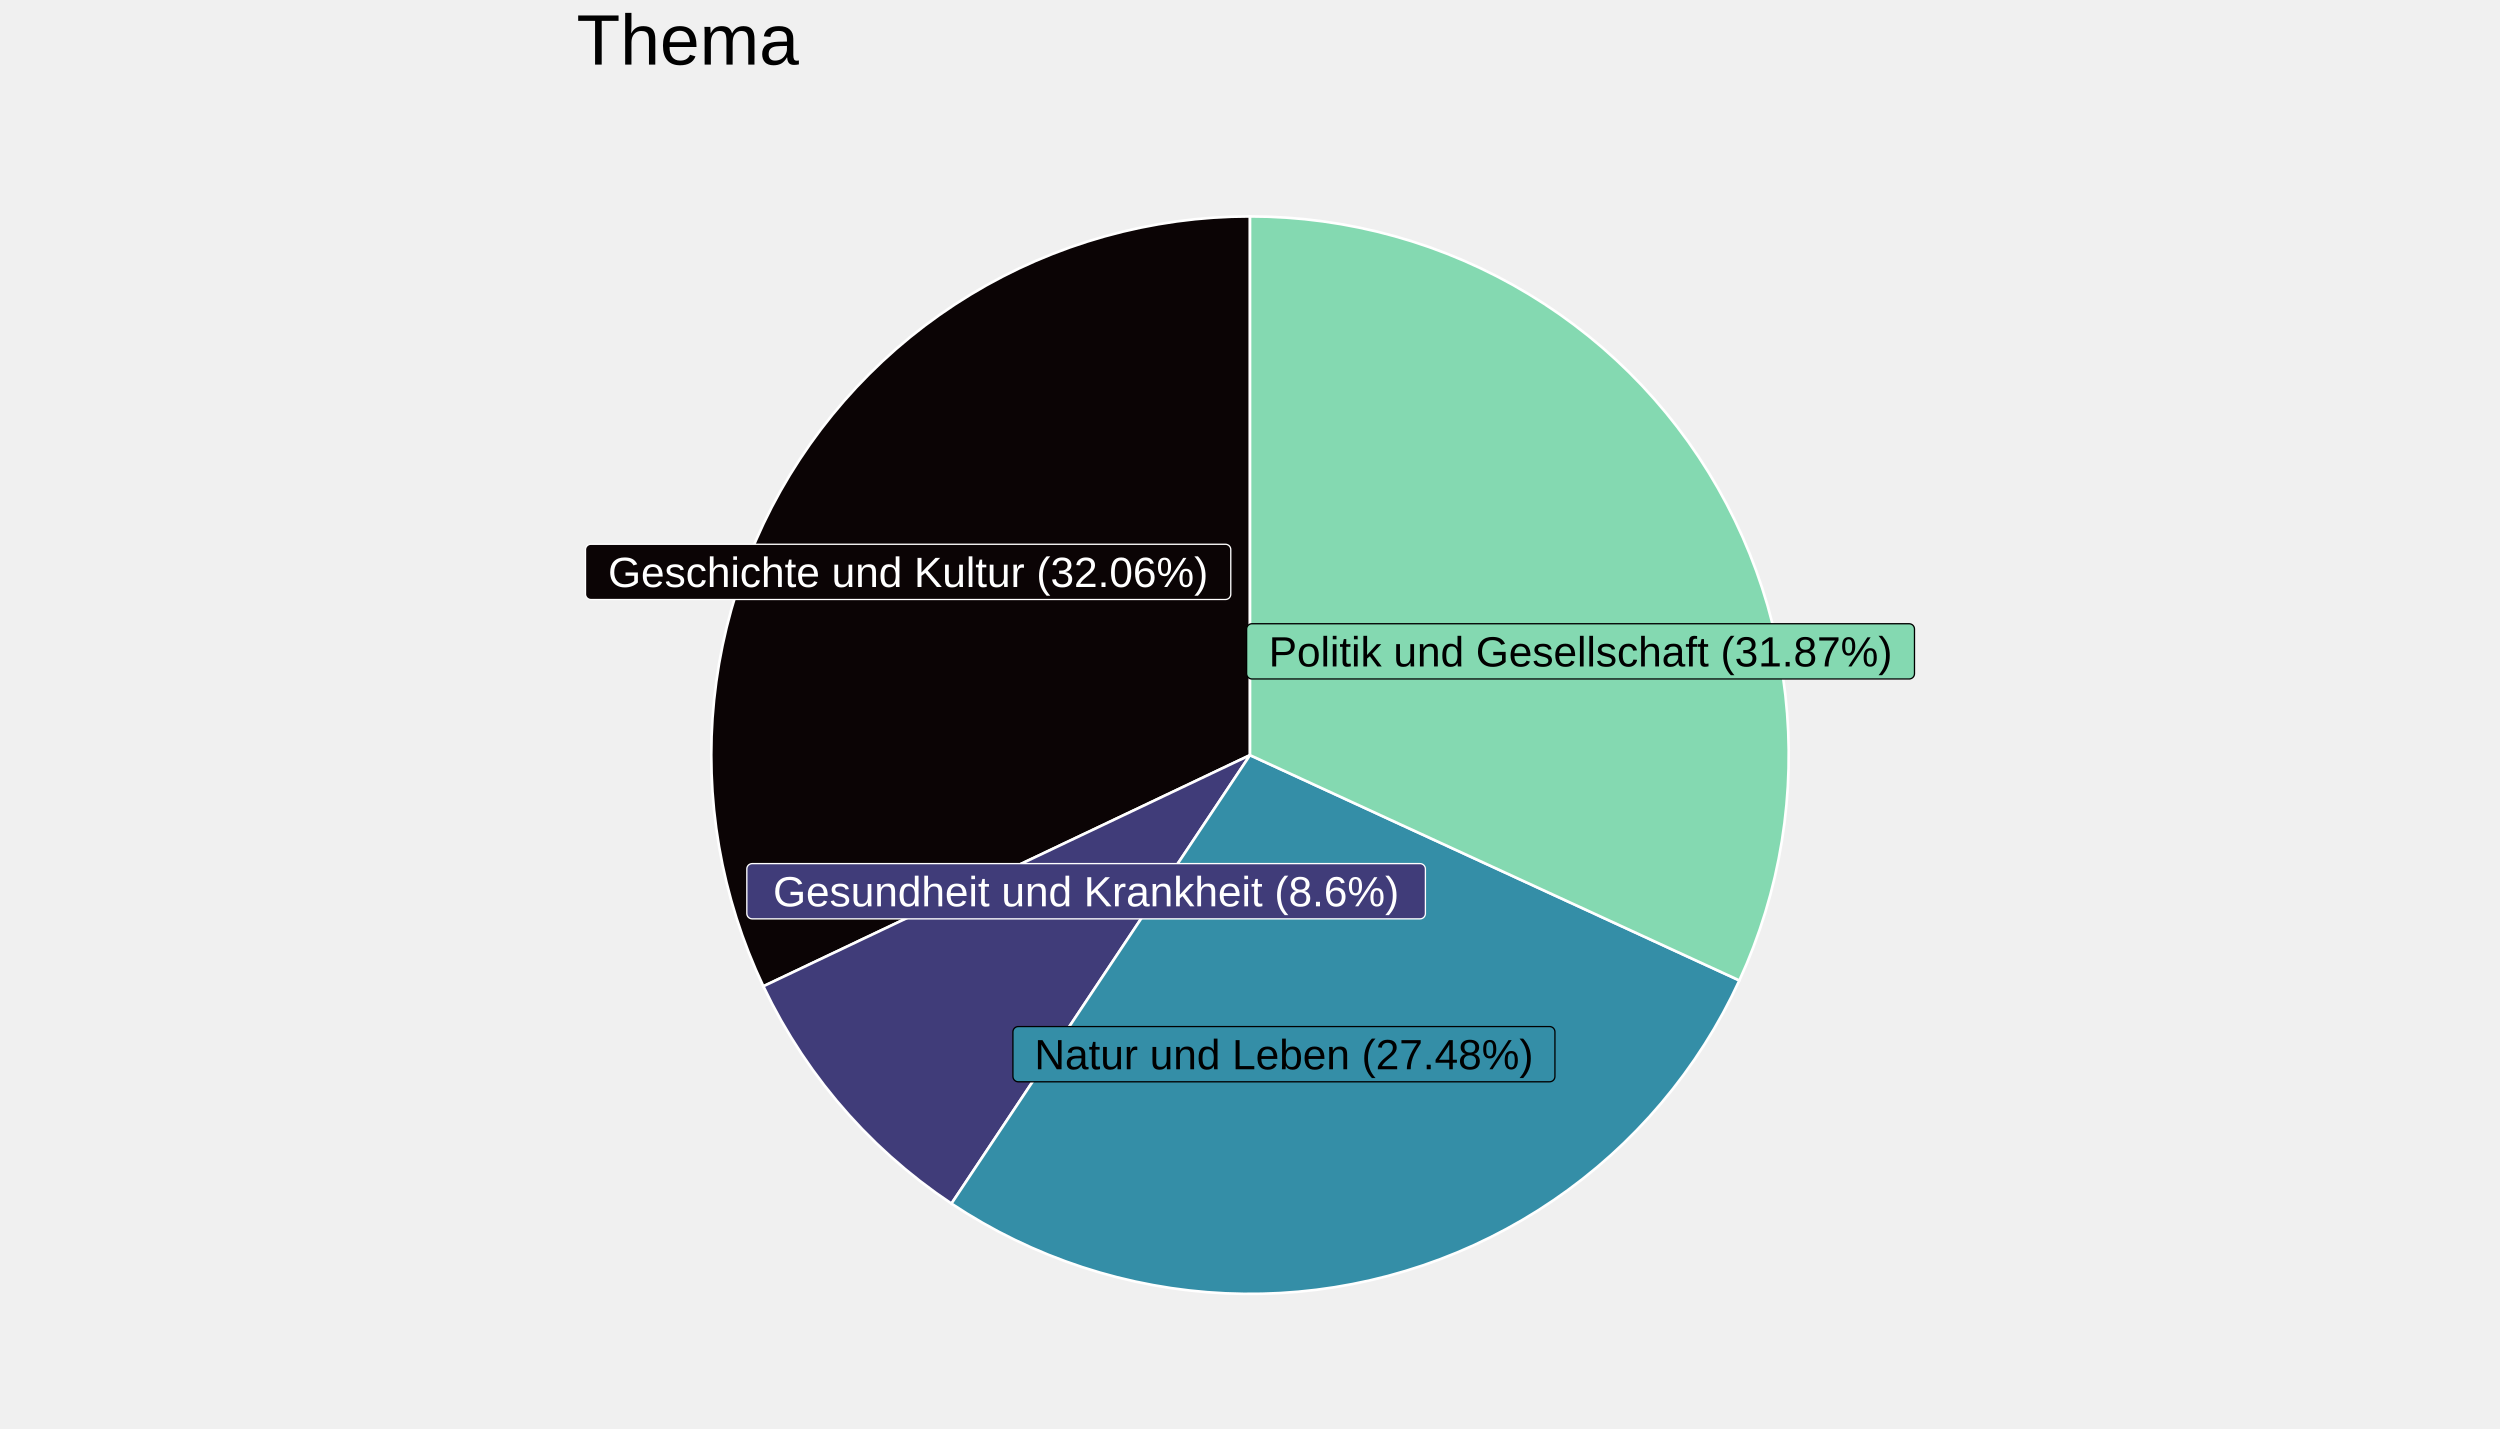
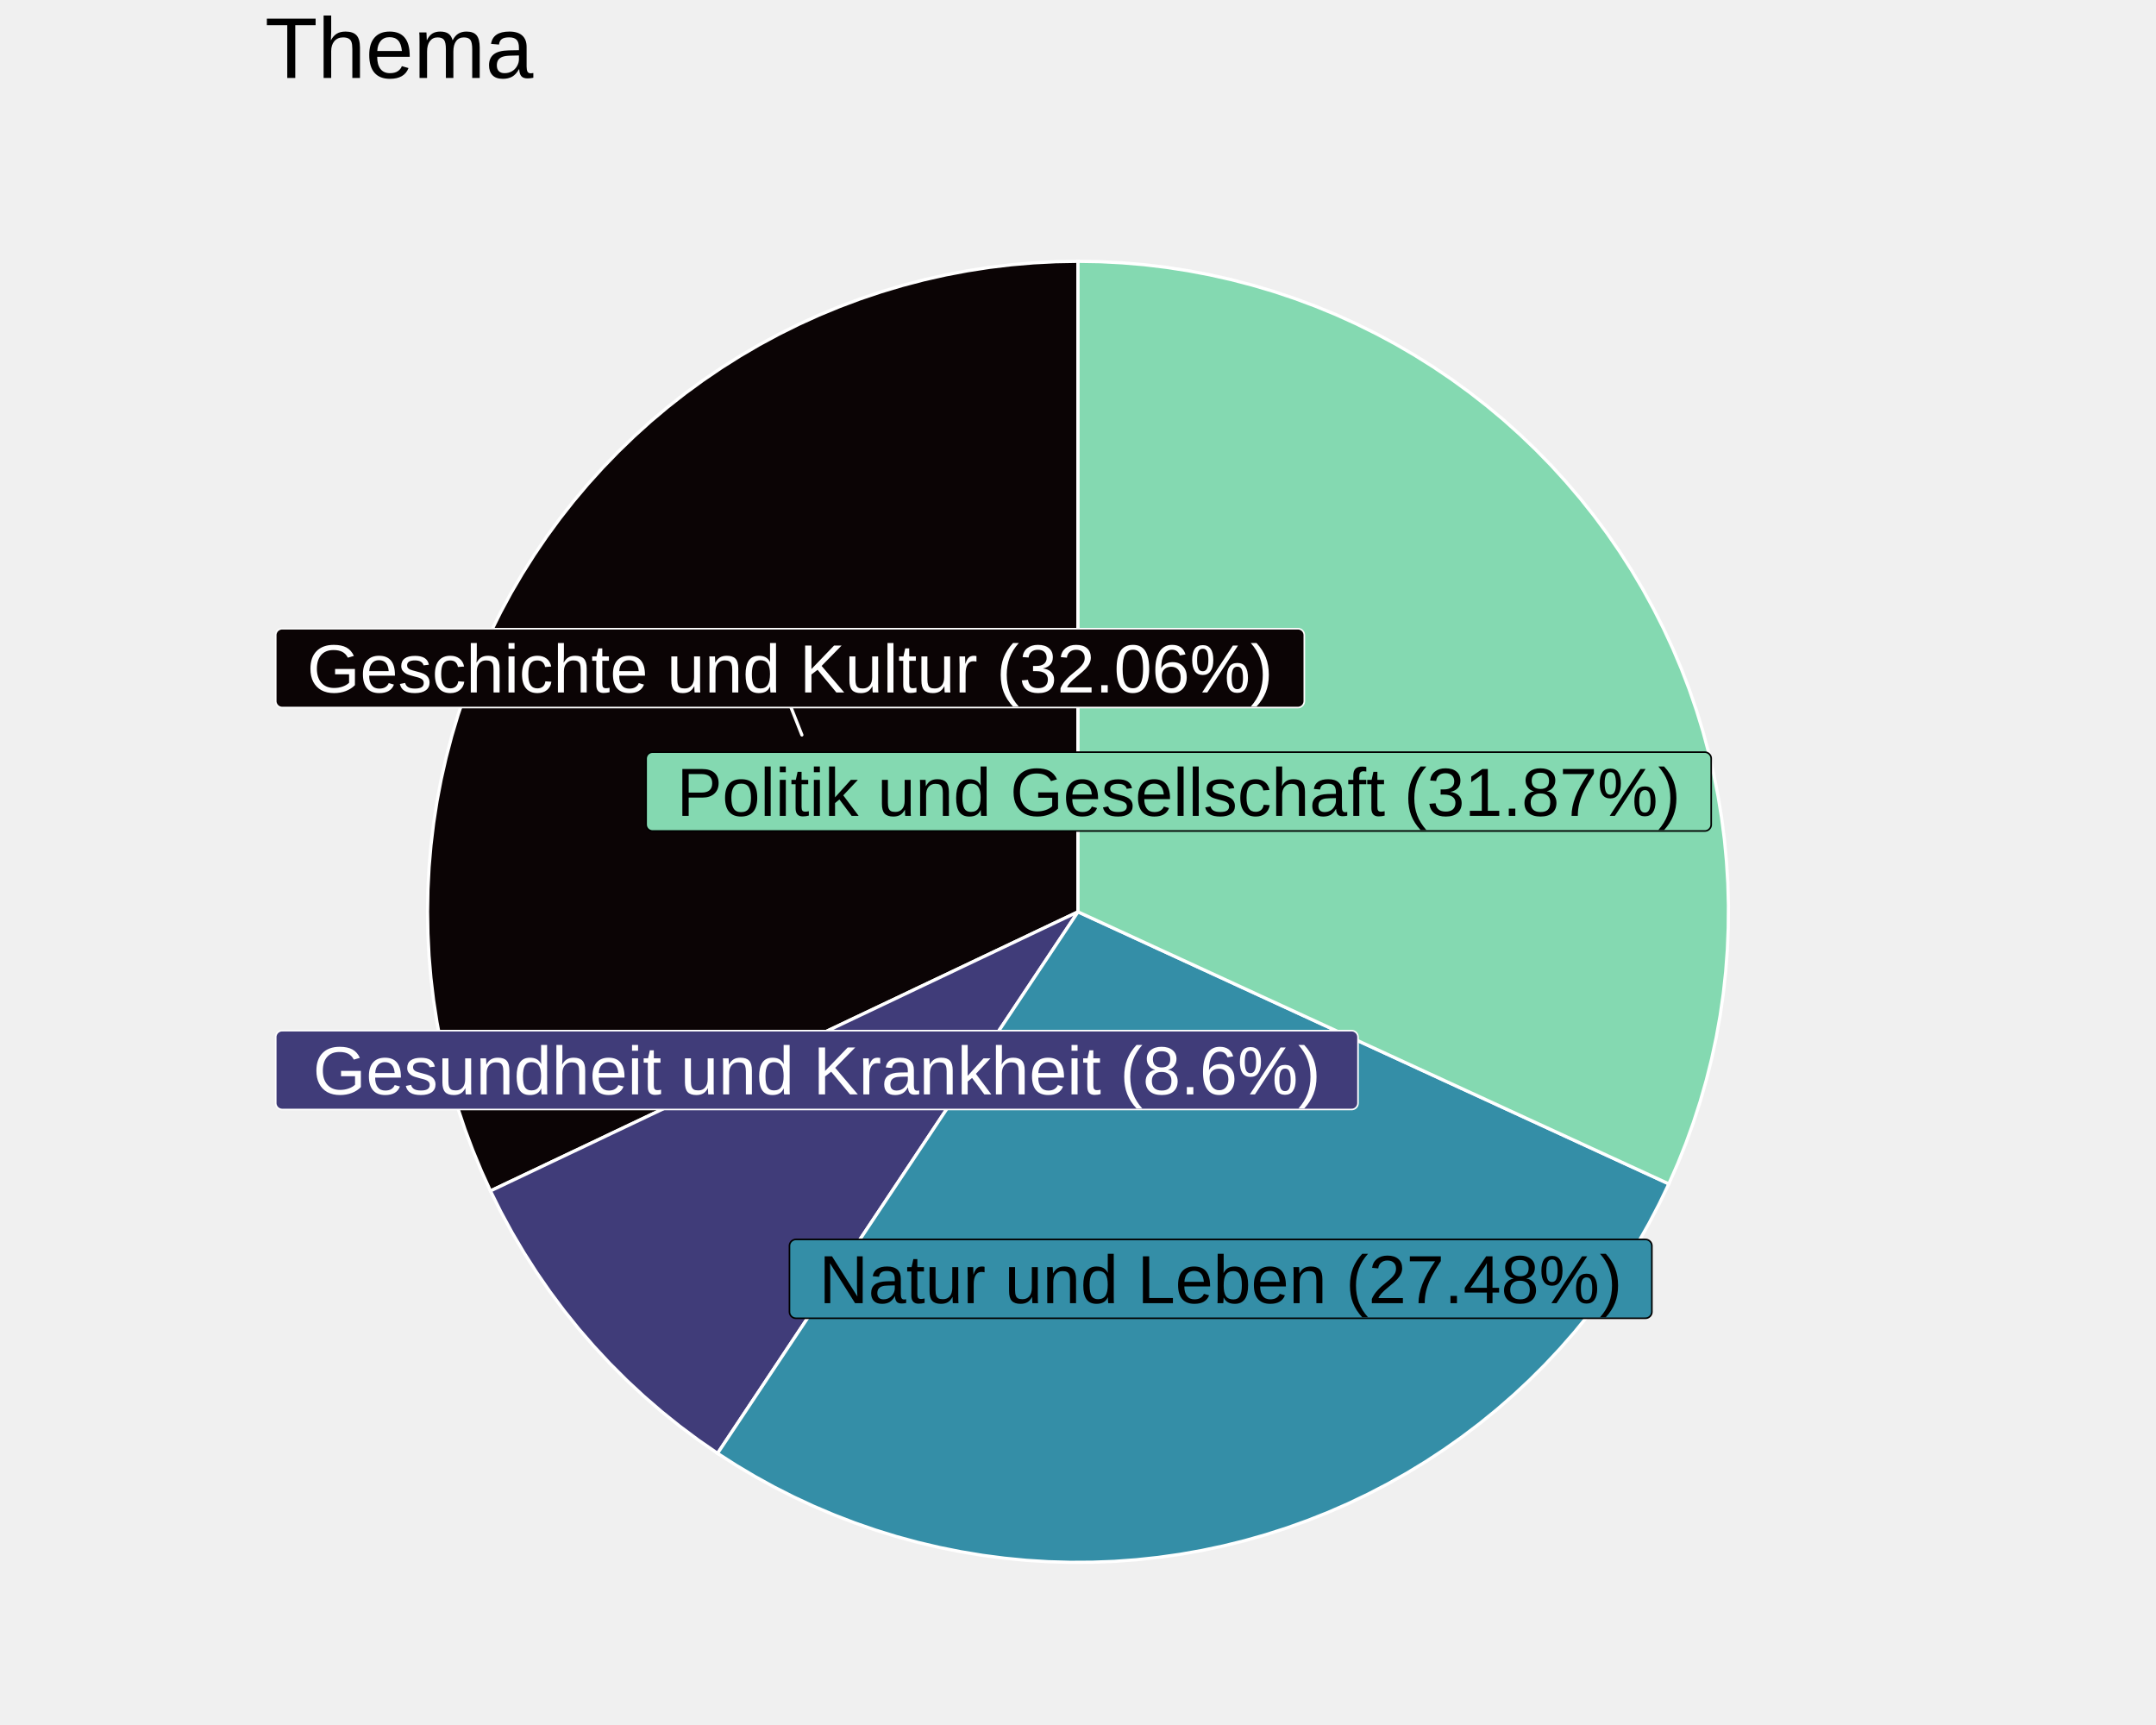
- <svg xmlns="http://www.w3.org/2000/svg" class="svglite" width="1008.00pt" height="576.00pt" viewBox="0 0 1008.00 576.00">
+ <svg xmlns="http://www.w3.org/2000/svg" class="svglite" width="720.00pt" height="576.00pt" viewBox="0 0 720.00 576.00">
  <defs>
    <style type="text/css">
    .svglite line, .svglite polyline, .svglite polygon, .svglite path, .svglite rect, .svglite circle {
      fill: none;
      stroke: #000000;
      stroke-linecap: round;
      stroke-linejoin: round;
      stroke-miterlimit: 10.00;
    }
    .svglite text {
      white-space: pre;
    }
  </style>
  </defs>
  <rect width="100%" height="100%" style="stroke: none; fill: none;" />
  <defs>
-     <clipPath id="cpMC4wMHwxMDA4LjAwfDAuMDB8NTc2LjAw">
-       <rect x="0.00" y="0.00" width="1008.00" height="576.00" />
+     <clipPath id="cpMC4wMHw3MjAuMDB8MC4wMHw1NzYuMDA=">
+       <rect x="0.00" y="0.00" width="720.00" height="576.00" />
    </clipPath>
  </defs>
-   <g clip-path="url(#cpMC4wMHwxMDA4LjAwfDAuMDB8NTc2LjAw)">
+   <g clip-path="url(#cpMC4wMHw3MjAuMDB8MC4wMHw1NzYuMDA=)">
</g>
  <defs>
-     <clipPath id="cpMjMyLjQ4fDc3NS41MnwzMi45NXw1NzYuMDA=">
-       <rect x="232.48" y="32.95" width="543.05" height="543.05" />
+     <clipPath id="cpODguNDh8NjMxLjUyfDMyLjk1fDU3Ni4wMA==">
+       <rect x="88.48" y="32.95" width="543.05" height="543.05" />
    </clipPath>
  </defs>
-   <g clip-path="url(#cpMjMyLjQ4fDc3NS41MnwzMi45NXw1NzYuMDA=)">
-     <polygon points="504.00,304.48 504.00,296.99 504.00,289.50 504.00,282.01 504.00,274.52 504.00,267.03 504.00,259.54 504.00,252.05 504.00,244.56 504.00,237.06 504.00,229.57 504.00,222.08 504.00,214.59 504.00,207.10 504.00,199.61 504.00,192.12 504.00,184.63 504.00,177.14 504.00,169.65 504.00,162.16 504.00,154.67 504.00,147.18 504.00,139.69 504.00,132.20 504.00,124.71 504.00,117.22 504.00,109.73 504.00,102.24 504.00,94.75 504.00,87.26 496.59,87.39 489.18,87.77 481.79,88.40 474.43,89.28 467.10,90.42 459.82,91.80 452.58,93.43 445.41,95.31 438.31,97.43 431.28,99.79 424.33,102.40 417.48,105.23 410.73,108.30 404.09,111.60 397.56,115.12 391.16,118.87 384.89,122.83 378.76,127.00 372.78,131.37 366.95,135.95 361.27,140.73 355.77,145.70 350.44,150.85 345.28,156.18 340.31,161.68 335.53,167.35 330.95,173.18 326.57,179.17 322.40,185.30 318.44,191.56 314.69,197.96 311.16,204.49 307.86,211.13 304.79,217.88 301.95,224.73 299.35,231.67 296.98,238.70 294.86,245.80 292.98,252.97 291.34,260.21 289.95,267.49 288.82,274.82 287.93,282.18 287.29,289.57 286.91,296.97 286.78,304.39 286.91,311.80 287.28,319.21 287.91,326.60 288.79,333.96 289.92,341.29 291.30,348.57 292.93,355.81 294.81,362.98 296.93,370.09 299.29,377.12 301.89,384.06 304.72,390.91 307.79,397.66 314.55,394.45 321.32,391.24 328.08,388.02 334.85,384.81 341.62,381.60 348.38,378.38 355.15,375.17 361.91,371.96 368.68,368.74 375.45,365.53 382.21,362.32 388.98,359.10 395.74,355.89 402.51,352.68 409.28,349.46 416.04,346.25 422.81,343.04 429.57,339.82 436.34,336.61 443.11,333.40 449.87,330.18 456.64,326.97 463.40,323.76 470.17,320.54 476.94,317.33 483.70,314.12 490.47,310.90 497.23,307.69 504.00,304.48 " style="stroke-width: 1.07; stroke: #FFFFFF; stroke-linecap: butt; stroke-linejoin: miter; fill: #0B0405;" />
-     <polygon points="504.00,304.48 497.23,307.69 490.47,310.90 483.70,314.12 476.94,317.33 470.17,320.54 463.40,323.76 456.64,326.97 449.87,330.18 443.11,333.40 436.34,336.61 429.57,339.82 422.81,343.04 416.04,346.25 409.28,349.46 402.51,352.68 395.74,355.89 388.98,359.10 382.21,362.32 375.45,365.53 368.68,368.74 361.91,371.96 355.15,375.17 348.38,378.38 341.62,381.60 334.85,384.81 328.08,388.02 321.32,391.24 314.55,394.45 307.79,397.66 311.27,404.67 315.00,411.54 318.98,418.27 323.19,424.86 327.64,431.29 332.32,437.56 337.22,443.65 342.34,449.56 347.67,455.29 353.20,460.82 358.92,466.14 364.84,471.26 370.93,476.16 377.20,480.84 383.63,485.29 387.78,479.06 391.93,472.82 396.08,466.59 400.23,460.35 404.38,454.12 408.53,447.88 412.68,441.65 416.83,435.41 420.98,429.18 425.13,422.94 429.29,416.71 433.44,410.47 437.59,404.24 441.74,398.00 445.89,391.77 450.04,385.53 454.19,379.30 458.34,373.06 462.49,366.83 466.64,360.59 470.79,354.36 474.94,348.12 479.10,341.89 483.25,335.65 487.40,329.42 491.55,323.18 495.70,316.95 499.85,310.71 504.00,304.48 " style="stroke-width: 1.07; stroke: #FFFFFF; stroke-linecap: butt; stroke-linejoin: miter; fill: #403C79;" />
-     <polygon points="504.00,304.48 499.85,310.71 495.70,316.95 491.55,323.18 487.40,329.42 483.25,335.65 479.10,341.89 474.94,348.12 470.79,354.36 466.64,360.59 462.49,366.83 458.34,373.06 454.19,379.30 450.04,385.53 445.89,391.77 441.74,398.00 437.59,404.24 433.44,410.47 429.29,416.71 425.13,422.94 420.98,429.18 416.83,435.41 412.68,441.65 408.53,447.88 404.38,454.12 400.23,460.35 396.08,466.59 391.93,472.82 387.78,479.06 383.63,485.29 389.82,489.26 396.14,493.02 402.58,496.57 409.14,499.89 415.81,502.99 422.58,505.86 429.44,508.50 436.39,510.91 443.42,513.08 450.51,515.01 457.67,516.70 464.88,518.14 472.14,519.35 479.43,520.30 486.75,521.01 494.09,521.47 501.44,521.68 508.79,521.64 516.14,521.36 523.48,520.82 530.79,520.04 538.07,519.01 545.31,517.73 552.51,516.21 559.65,514.45 566.72,512.44 573.73,510.20 580.65,507.72 587.49,505.01 594.23,502.07 600.86,498.90 607.39,495.51 613.80,491.90 620.08,488.08 626.23,484.04 632.24,479.80 638.10,475.36 643.80,470.73 649.35,465.90 654.73,460.89 659.94,455.69 664.97,450.33 669.81,444.80 674.47,439.10 678.93,433.25 683.19,427.26 687.24,421.12 691.09,414.85 694.71,408.46 698.12,401.94 701.31,395.31 694.51,392.18 687.70,389.05 680.90,385.92 674.10,382.79 667.29,379.65 660.49,376.52 653.69,373.39 646.88,370.26 640.08,367.12 633.27,363.99 626.47,360.86 619.67,357.73 612.86,354.59 606.06,351.46 599.25,348.33 592.45,345.20 585.65,342.07 578.84,338.93 572.04,335.80 565.23,332.67 558.43,329.54 551.63,326.40 544.82,323.27 538.02,320.14 531.22,317.01 524.41,313.87 517.61,310.74 510.80,307.61 504.00,304.48 " style="stroke-width: 1.07; stroke: #FFFFFF; stroke-linecap: butt; stroke-linejoin: miter; fill: #348EA7;" />
-     <polygon points="504.00,304.48 510.80,307.61 517.61,310.74 524.41,313.87 531.22,317.01 538.02,320.14 544.82,323.27 551.63,326.40 558.43,329.54 565.23,332.67 572.04,335.80 578.84,338.93 585.65,342.07 592.45,345.20 599.25,348.33 606.06,351.46 612.86,354.59 619.67,357.73 626.47,360.86 633.27,363.99 640.08,367.12 646.88,370.26 653.69,373.39 660.49,376.52 667.29,379.65 674.10,382.79 680.90,385.92 687.70,389.05 694.51,392.18 701.31,395.31 704.28,388.57 707.02,381.72 709.52,374.79 711.79,367.78 713.82,360.69 715.61,353.54 717.15,346.33 718.45,339.07 719.50,331.78 720.30,324.45 720.85,317.10 721.15,309.74 721.21,302.36 721.01,295.00 720.56,287.64 719.87,280.30 718.92,272.99 717.73,265.72 716.29,258.49 714.61,251.31 712.69,244.19 710.52,237.15 708.12,230.18 705.48,223.30 702.61,216.51 699.51,209.82 696.18,203.24 692.64,196.78 688.88,190.44 684.90,184.23 680.72,178.16 676.33,172.24 671.74,166.47 666.96,160.86 662.00,155.41 656.85,150.14 651.52,145.04 646.03,140.12 640.37,135.40 634.55,130.87 628.59,126.54 622.48,122.42 616.23,118.50 609.86,114.80 603.36,111.32 596.75,108.06 590.03,105.02 583.22,102.22 576.31,99.65 569.32,97.31 562.25,95.22 555.12,93.36 547.92,91.75 540.68,90.38 533.40,89.26 526.08,88.38 518.73,87.76 511.37,87.38 504.00,87.26 504.00,94.75 504.00,102.24 504.00,109.73 504.00,117.22 504.00,124.71 504.00,132.20 504.00,139.69 504.00,147.18 504.00,154.67 504.00,162.16 504.00,169.65 504.00,177.14 504.00,184.63 504.00,192.12 504.00,199.61 504.00,207.10 504.00,214.59 504.00,222.08 504.00,229.57 504.00,237.06 504.00,244.56 504.00,252.05 504.00,259.54 504.00,267.03 504.00,274.52 504.00,282.01 504.00,289.50 504.00,296.99 504.00,304.48 " style="stroke-width: 1.07; stroke: #FFFFFF; stroke-linecap: butt; stroke-linejoin: miter; fill: #84D9B1;" />
-     <polygon points="238.24,241.72 494.09,241.72 494.00,241.72 494.35,241.70 494.69,241.63 495.02,241.51 495.32,241.34 495.59,241.12 495.82,240.86 496.00,240.56 496.14,240.24 496.22,239.91 496.25,239.56 496.25,239.56 496.25,221.61 496.25,221.61 496.22,221.26 496.14,220.93 496.00,220.61 495.82,220.31 495.59,220.05 495.32,219.83 495.02,219.66 494.69,219.53 494.35,219.46 494.09,219.45 238.24,219.45 238.50,219.46 238.15,219.45 237.81,219.49 237.47,219.59 237.16,219.74 236.87,219.94 236.62,220.18 236.41,220.45 236.25,220.76 236.14,221.09 236.08,221.44 236.08,221.61 236.08,239.56 236.08,239.38 236.08,239.73 236.14,240.08 236.25,240.41 236.41,240.71 236.62,240.99 236.87,241.23 237.16,241.43 237.47,241.58 237.81,241.68 238.15,241.72 " style="stroke-width: 0.53; stroke: #FFFFFF; fill: #0B0405;" />
-     <text x="366.16" y="236.68" text-anchor="middle" style="font-size: 17.07px;fill: #FFFFFF; font-family: &quot;Arimo&quot;;" textLength="250.09px" lengthAdjust="spacingAndGlyphs">Geschichte und Kultur (32.06%)</text>
-     <polygon points="303.28,370.48 572.56,370.48 572.47,370.48 572.82,370.46 573.16,370.39 573.49,370.27 573.79,370.10 574.06,369.88 574.29,369.62 574.47,369.32 574.61,369.00 574.69,368.66 574.72,368.32 574.72,368.32 574.72,350.37 574.72,350.37 574.69,350.02 574.61,349.68 574.47,349.36 574.29,349.07 574.06,348.81 573.79,348.59 573.49,348.42 573.16,348.29 572.82,348.22 572.56,348.21 303.28,348.21 303.54,348.22 303.19,348.21 302.85,348.25 302.51,348.35 302.20,348.50 301.91,348.69 301.66,348.94 301.45,349.21 301.29,349.52 301.18,349.85 301.13,350.19 301.12,350.37 301.12,368.32 301.13,368.14 301.13,368.49 301.18,368.83 301.29,369.16 301.45,369.47 301.66,369.75 301.91,369.99 302.20,370.19 302.51,370.34 302.85,370.43 303.19,370.48 " style="stroke-width: 0.53; stroke: #FFFFFF; fill: #403C79;" />
-     <text x="437.92" y="365.44" text-anchor="middle" style="font-size: 17.07px;fill: #FFFFFF; font-family: &quot;Arimo&quot;;" textLength="263.52px" lengthAdjust="spacingAndGlyphs">Gesundheit und Krankheit (8.6%)</text>
-     <polygon points="410.57,436.18 624.79,436.18 624.70,436.18 625.05,436.16 625.39,436.09 625.72,435.97 626.02,435.80 626.29,435.58 626.52,435.32 626.70,435.02 626.84,434.70 626.92,434.36 626.95,434.02 626.95,434.02 626.95,416.07 626.95,416.07 626.92,415.72 626.84,415.38 626.70,415.06 626.52,414.77 626.29,414.51 626.02,414.29 625.72,414.12 625.39,413.99 625.05,413.92 624.79,413.91 410.57,413.91 410.83,413.92 410.48,413.91 410.14,413.95 409.80,414.05 409.49,414.20 409.20,414.40 408.95,414.64 408.74,414.91 408.58,415.22 408.47,415.55 408.42,415.89 408.41,416.07 408.41,434.02 408.42,433.84 408.42,434.19 408.47,434.53 408.58,434.86 408.74,435.17 408.95,435.45 409.20,435.69 409.49,435.89 409.80,436.04 410.14,436.13 410.48,436.18 " style="stroke-width: 0.53; fill: #348EA7;" />
-     <text x="517.68" y="431.14" text-anchor="middle" style="font-size: 17.07px; font-family: &quot;Arimo&quot;;" textLength="208.46px" lengthAdjust="spacingAndGlyphs">Natur und Leben (27.48%)</text>
-     <polygon points="504.80,273.76 769.76,273.76 769.68,273.76 770.02,273.75 770.36,273.68 770.69,273.55 770.99,273.38 771.26,273.16 771.49,272.90 771.68,272.61 771.81,272.29 771.89,271.95 771.92,271.60 771.92,271.60 771.92,253.65 771.92,253.65 771.89,253.31 771.81,252.97 771.68,252.65 771.49,252.35 771.26,252.09 770.99,251.87 770.69,251.70 770.36,251.58 770.02,251.51 769.76,251.49 504.80,251.49 505.06,251.51 504.71,251.49 504.36,251.54 504.03,251.63 503.72,251.78 503.43,251.98 503.18,252.22 502.97,252.50 502.81,252.81 502.70,253.14 502.64,253.48 502.64,253.65 502.64,271.60 502.64,271.43 502.64,271.78 502.70,272.12 502.81,272.45 502.97,272.76 503.18,273.03 503.43,273.27 503.72,273.47 504.03,273.62 504.36,273.72 504.71,273.76 " style="stroke-width: 0.53; fill: #84D9B1;" />
-     <text x="637.28" y="268.72" text-anchor="middle" style="font-size: 17.07px; font-family: &quot;Arimo&quot;;" textLength="259.21px" lengthAdjust="spacingAndGlyphs">Politik und Gesellschaft (31.87%)</text>
+   <g clip-path="url(#cpODguNDh8NjMxLjUyfDMyLjk1fDU3Ni4wMA==)">
+     <polygon points="360.00,304.48 360.00,296.99 360.00,289.50 360.00,282.01 360.00,274.52 360.00,267.03 360.00,259.54 360.00,252.05 360.00,244.56 360.00,237.06 360.00,229.57 360.00,222.08 360.00,214.59 360.00,207.10 360.00,199.61 360.00,192.12 360.00,184.63 360.00,177.14 360.00,169.65 360.00,162.16 360.00,154.67 360.00,147.18 360.00,139.69 360.00,132.20 360.00,124.71 360.00,117.22 360.00,109.73 360.00,102.24 360.00,94.75 360.00,87.26 352.59,87.39 345.18,87.77 337.79,88.40 330.43,89.28 323.10,90.42 315.82,91.80 308.58,93.43 301.41,95.31 294.31,97.43 287.28,99.79 280.33,102.40 273.48,105.23 266.73,108.30 260.09,111.60 253.56,115.12 247.16,118.87 240.89,122.83 234.76,127.00 228.78,131.37 222.95,135.95 217.27,140.73 211.77,145.70 206.44,150.85 201.28,156.18 196.31,161.68 191.53,167.35 186.95,173.18 182.57,179.17 178.40,185.30 174.44,191.56 170.69,197.96 167.16,204.49 163.86,211.13 160.79,217.88 157.95,224.73 155.35,231.67 152.98,238.70 150.86,245.80 148.98,252.97 147.34,260.21 145.95,267.49 144.82,274.82 143.93,282.18 143.29,289.57 142.91,296.97 142.78,304.39 142.91,311.80 143.28,319.21 143.91,326.60 144.79,333.96 145.92,341.29 147.30,348.57 148.93,355.81 150.81,362.98 152.93,370.09 155.29,377.12 157.89,384.06 160.72,390.91 163.79,397.66 170.55,394.45 177.32,391.24 184.08,388.02 190.85,384.81 197.62,381.60 204.38,378.38 211.15,375.17 217.91,371.96 224.68,368.74 231.45,365.53 238.21,362.32 244.98,359.10 251.74,355.89 258.51,352.68 265.28,349.46 272.04,346.25 278.81,343.04 285.57,339.82 292.34,336.61 299.11,333.40 305.87,330.18 312.64,326.97 319.40,323.76 326.17,320.54 332.94,317.33 339.70,314.12 346.47,310.90 353.23,307.69 360.00,304.48 " style="stroke-width: 1.07; stroke: #FFFFFF; stroke-linecap: butt; stroke-linejoin: miter; fill: #0B0405;" />
+     <polygon points="360.00,304.48 353.23,307.69 346.47,310.90 339.70,314.12 332.94,317.33 326.17,320.54 319.40,323.76 312.64,326.97 305.87,330.18 299.11,333.40 292.34,336.61 285.57,339.82 278.81,343.04 272.04,346.25 265.28,349.46 258.51,352.68 251.74,355.89 244.98,359.10 238.21,362.32 231.45,365.53 224.68,368.74 217.91,371.96 211.15,375.17 204.38,378.38 197.62,381.60 190.85,384.81 184.08,388.02 177.32,391.24 170.55,394.45 163.79,397.66 167.27,404.67 171.00,411.54 174.98,418.27 179.19,424.86 183.64,431.29 188.32,437.56 193.22,443.65 198.34,449.56 203.67,455.29 209.20,460.82 214.92,466.14 220.84,471.26 226.93,476.16 233.20,480.84 239.63,485.29 243.78,479.06 247.93,472.82 252.08,466.59 256.23,460.35 260.38,454.12 264.53,447.88 268.68,441.65 272.83,435.41 276.98,429.18 281.13,422.94 285.29,416.71 289.44,410.47 293.59,404.24 297.74,398.00 301.89,391.77 306.04,385.53 310.19,379.30 314.34,373.06 318.49,366.83 322.64,360.59 326.79,354.36 330.94,348.12 335.10,341.89 339.25,335.65 343.40,329.42 347.55,323.18 351.70,316.95 355.85,310.71 360.00,304.48 " style="stroke-width: 1.07; stroke: #FFFFFF; stroke-linecap: butt; stroke-linejoin: miter; fill: #403C79;" />
+     <polygon points="360.00,304.48 355.85,310.71 351.70,316.95 347.55,323.18 343.40,329.42 339.25,335.65 335.10,341.89 330.94,348.12 326.79,354.36 322.64,360.59 318.49,366.83 314.34,373.06 310.19,379.30 306.04,385.53 301.89,391.77 297.74,398.00 293.59,404.24 289.44,410.47 285.29,416.71 281.13,422.94 276.98,429.18 272.83,435.41 268.68,441.65 264.53,447.88 260.38,454.12 256.23,460.35 252.08,466.59 247.93,472.82 243.78,479.06 239.63,485.29 245.82,489.26 252.14,493.02 258.58,496.57 265.14,499.89 271.81,502.99 278.58,505.86 285.44,508.50 292.39,510.91 299.42,513.08 306.51,515.01 313.67,516.70 320.88,518.14 328.14,519.35 335.43,520.30 342.75,521.01 350.09,521.47 357.44,521.68 364.79,521.64 372.14,521.36 379.48,520.82 386.79,520.04 394.07,519.01 401.31,517.73 408.51,516.21 415.65,514.45 422.72,512.44 429.73,510.20 436.65,507.72 443.49,505.01 450.23,502.07 456.86,498.90 463.39,495.51 469.80,491.90 476.08,488.08 482.23,484.04 488.24,479.80 494.10,475.36 499.80,470.73 505.35,465.90 510.73,460.89 515.94,455.69 520.97,450.33 525.81,444.80 530.47,439.10 534.93,433.25 539.19,427.26 543.24,421.12 547.09,414.85 550.71,408.46 554.12,401.94 557.31,395.31 550.51,392.18 543.70,389.05 536.90,385.92 530.10,382.79 523.29,379.65 516.49,376.52 509.69,373.39 502.88,370.26 496.08,367.12 489.27,363.99 482.47,360.86 475.67,357.73 468.86,354.59 462.06,351.46 455.25,348.33 448.45,345.20 441.65,342.07 434.84,338.93 428.04,335.80 421.23,332.67 414.43,329.54 407.63,326.40 400.82,323.27 394.02,320.14 387.22,317.01 380.41,313.87 373.61,310.74 366.80,307.61 360.00,304.48 " style="stroke-width: 1.07; stroke: #FFFFFF; stroke-linecap: butt; stroke-linejoin: miter; fill: #348EA7;" />
+     <polygon points="360.00,304.48 366.80,307.61 373.61,310.74 380.41,313.87 387.22,317.01 394.02,320.14 400.82,323.27 407.63,326.40 414.43,329.54 421.23,332.67 428.04,335.80 434.84,338.93 441.65,342.07 448.45,345.20 455.25,348.33 462.06,351.46 468.86,354.59 475.67,357.73 482.47,360.86 489.27,363.99 496.08,367.12 502.88,370.26 509.69,373.39 516.49,376.52 523.29,379.65 530.10,382.79 536.90,385.92 543.70,389.05 550.51,392.18 557.31,395.31 560.28,388.57 563.02,381.72 565.52,374.79 567.79,367.78 569.82,360.69 571.61,353.54 573.15,346.33 574.45,339.07 575.50,331.78 576.30,324.45 576.85,317.10 577.15,309.74 577.21,302.36 577.01,295.00 576.56,287.64 575.87,280.30 574.92,272.99 573.73,265.72 572.29,258.49 570.61,251.31 568.69,244.19 566.52,237.15 564.12,230.18 561.48,223.30 558.61,216.51 555.51,209.82 552.18,203.24 548.64,196.78 544.88,190.44 540.90,184.23 536.72,178.16 532.33,172.24 527.74,166.47 522.96,160.86 518.00,155.41 512.85,150.14 507.52,145.04 502.03,140.12 496.37,135.40 490.55,130.87 484.59,126.54 478.48,122.42 472.23,118.50 465.86,114.80 459.36,111.32 452.75,108.06 446.03,105.02 439.22,102.22 432.31,99.65 425.32,97.31 418.25,95.22 411.12,93.36 403.92,91.75 396.68,90.38 389.40,89.26 382.08,88.38 374.73,87.76 367.37,87.38 360.00,87.26 360.00,94.75 360.00,102.24 360.00,109.73 360.00,117.22 360.00,124.71 360.00,132.20 360.00,139.69 360.00,147.18 360.00,154.67 360.00,162.16 360.00,169.65 360.00,177.14 360.00,184.63 360.00,192.12 360.00,199.61 360.00,207.10 360.00,214.59 360.00,222.08 360.00,229.57 360.00,237.06 360.00,244.56 360.00,252.05 360.00,259.54 360.00,267.03 360.00,274.52 360.00,282.01 360.00,289.50 360.00,296.99 360.00,304.48 " style="stroke-width: 1.07; stroke: #FFFFFF; stroke-linecap: butt; stroke-linejoin: miter; fill: #84D9B1;" />
+     <line x1="264.18" y1="236.26" x2="267.79" y2="245.41" style="stroke-width: 1.07; stroke: #FFFFFF;" />
+     <polygon points="94.24,236.26 433.42,236.26 433.34,236.26 433.68,236.24 434.02,236.17 434.35,236.05 434.65,235.87 434.92,235.65 435.15,235.39 435.33,235.10 435.47,234.78 435.55,234.44 435.58,234.10 435.58,234.10 435.58,212.09 435.58,212.09 435.55,211.74 435.47,211.40 435.33,211.08 435.15,210.79 434.92,210.53 434.65,210.31 434.35,210.14 434.02,210.01 433.68,209.94 433.42,209.93 94.24,209.93 94.50,209.94 94.15,209.93 93.81,209.97 93.47,210.07 93.16,210.22 92.87,210.41 92.62,210.65 92.41,210.93 92.25,211.24 92.14,211.57 92.08,211.91 92.08,212.09 92.08,234.10 92.08,233.92 92.08,234.27 92.14,234.61 92.25,234.94 92.41,235.25 92.62,235.53 92.87,235.77 93.16,235.97 93.47,236.12 93.81,236.21 94.15,236.26 " style="stroke-width: 0.53; stroke: #FFFFFF; fill: #0B0405;" />
+     <text x="263.83" y="231.22" text-anchor="middle" style="font-size: 22.76px;fill: #FFFFFF; font-family: &quot;Liberation Sans&quot;;" textLength="333.42px" lengthAdjust="spacingAndGlyphs">Geschichte und Kultur (32.06%)</text>
+     <polygon points="94.24,370.47 451.35,370.47 451.26,370.47 451.61,370.46 451.95,370.39 452.28,370.27 452.58,370.09 452.85,369.87 453.08,369.61 453.26,369.32 453.40,369.00 453.48,368.66 453.51,368.31 453.51,368.31 453.51,346.30 453.51,346.30 453.48,345.96 453.40,345.62 453.26,345.30 453.08,345.01 452.85,344.75 452.58,344.53 452.28,344.35 451.95,344.23 451.61,344.16 451.35,344.14 94.24,344.14 94.50,344.16 94.15,344.15 93.81,344.19 93.47,344.28 93.16,344.43 92.87,344.63 92.62,344.87 92.41,345.15 92.25,345.46 92.14,345.79 92.08,346.13 92.08,346.30 92.08,368.31 92.08,368.14 92.08,368.49 92.14,368.83 92.25,369.16 92.41,369.47 92.62,369.75 92.87,369.99 93.16,370.18 93.47,370.33 93.81,370.43 94.15,370.47 " style="stroke-width: 0.53; stroke: #FFFFFF; fill: #403C79;" />
+     <text x="272.79" y="365.43" text-anchor="middle" style="font-size: 22.76px;fill: #FFFFFF; font-family: &quot;Liberation Sans&quot;;" textLength="351.35px" lengthAdjust="spacingAndGlyphs">Gesundheit und Krankheit (8.6%)</text>
+     <polygon points="265.80,440.19 549.49,440.19 549.40,440.18 549.75,440.17 550.09,440.10 550.41,439.98 550.72,439.80 550.98,439.58 551.22,439.32 551.40,439.03 551.54,438.71 551.62,438.37 551.65,438.03 551.65,438.03 551.65,416.02 551.65,416.02 551.62,415.67 551.54,415.33 551.40,415.01 551.22,414.72 550.98,414.46 550.72,414.24 550.41,414.06 550.09,413.94 549.75,413.87 549.49,413.86 265.80,413.86 266.06,413.87 265.71,413.86 265.37,413.90 265.04,414.00 264.72,414.15 264.44,414.34 264.18,414.58 263.98,414.86 263.81,415.17 263.70,415.50 263.65,415.84 263.64,416.02 263.64,438.03 263.65,437.85 263.65,438.20 263.70,438.54 263.81,438.87 263.98,439.18 264.18,439.46 264.44,439.70 264.72,439.90 265.04,440.05 265.37,440.14 265.71,440.18 " style="stroke-width: 0.53; fill: #348EA7;" />
+     <text x="407.64" y="435.15" text-anchor="middle" style="font-size: 22.76px; font-family: &quot;Liberation Sans&quot;;" textLength="277.93px" lengthAdjust="spacingAndGlyphs">Natur und Leben (27.48%)</text>
+     <polygon points="217.93,277.48 569.30,277.48 569.22,277.48 569.56,277.47 569.91,277.40 570.23,277.28 570.53,277.10 570.80,276.88 571.03,276.62 571.22,276.33 571.35,276.01 571.44,275.67 571.46,275.32 571.46,275.32 571.46,253.31 571.46,253.31 571.44,252.97 571.35,252.63 571.22,252.31 571.03,252.02 570.80,251.76 570.53,251.54 570.23,251.36 569.91,251.24 569.56,251.17 569.30,251.15 217.93,251.15 218.19,251.17 217.84,251.16 217.50,251.20 217.16,251.29 216.85,251.44 216.56,251.64 216.31,251.88 216.10,252.16 215.94,252.47 215.83,252.80 215.78,253.14 215.77,253.31 215.77,275.32 215.78,275.15 215.78,275.50 215.83,275.84 215.94,276.17 216.10,276.48 216.31,276.76 216.56,277.00 216.85,277.20 217.16,277.34 217.50,277.44 217.84,277.48 " style="stroke-width: 0.53; fill: #84D9B1;" />
+     <text x="393.62" y="272.44" text-anchor="middle" style="font-size: 22.76px; font-family: &quot;Liberation Sans&quot;;" textLength="345.61px" lengthAdjust="spacingAndGlyphs">Politik und Gesellschaft (31.87%)</text>
  </g>
-   <g clip-path="url(#cpMC4wMHwxMDA4LjAwfDAuMDB8NTc2LjAw)">
-     <text x="232.48" y="26.04" style="font-size: 28.80px; font-family: &quot;Arimo&quot;;" textLength="93.14px" lengthAdjust="spacingAndGlyphs">Thema</text>
+   <g clip-path="url(#cpMC4wMHw3MjAuMDB8MC4wMHw1NzYuMDA=)">
+     <text x="88.48" y="26.04" style="font-size: 28.80px; font-family: &quot;Liberation Sans&quot;;" textLength="93.14px" lengthAdjust="spacingAndGlyphs">Thema</text>
  </g>
</svg>
